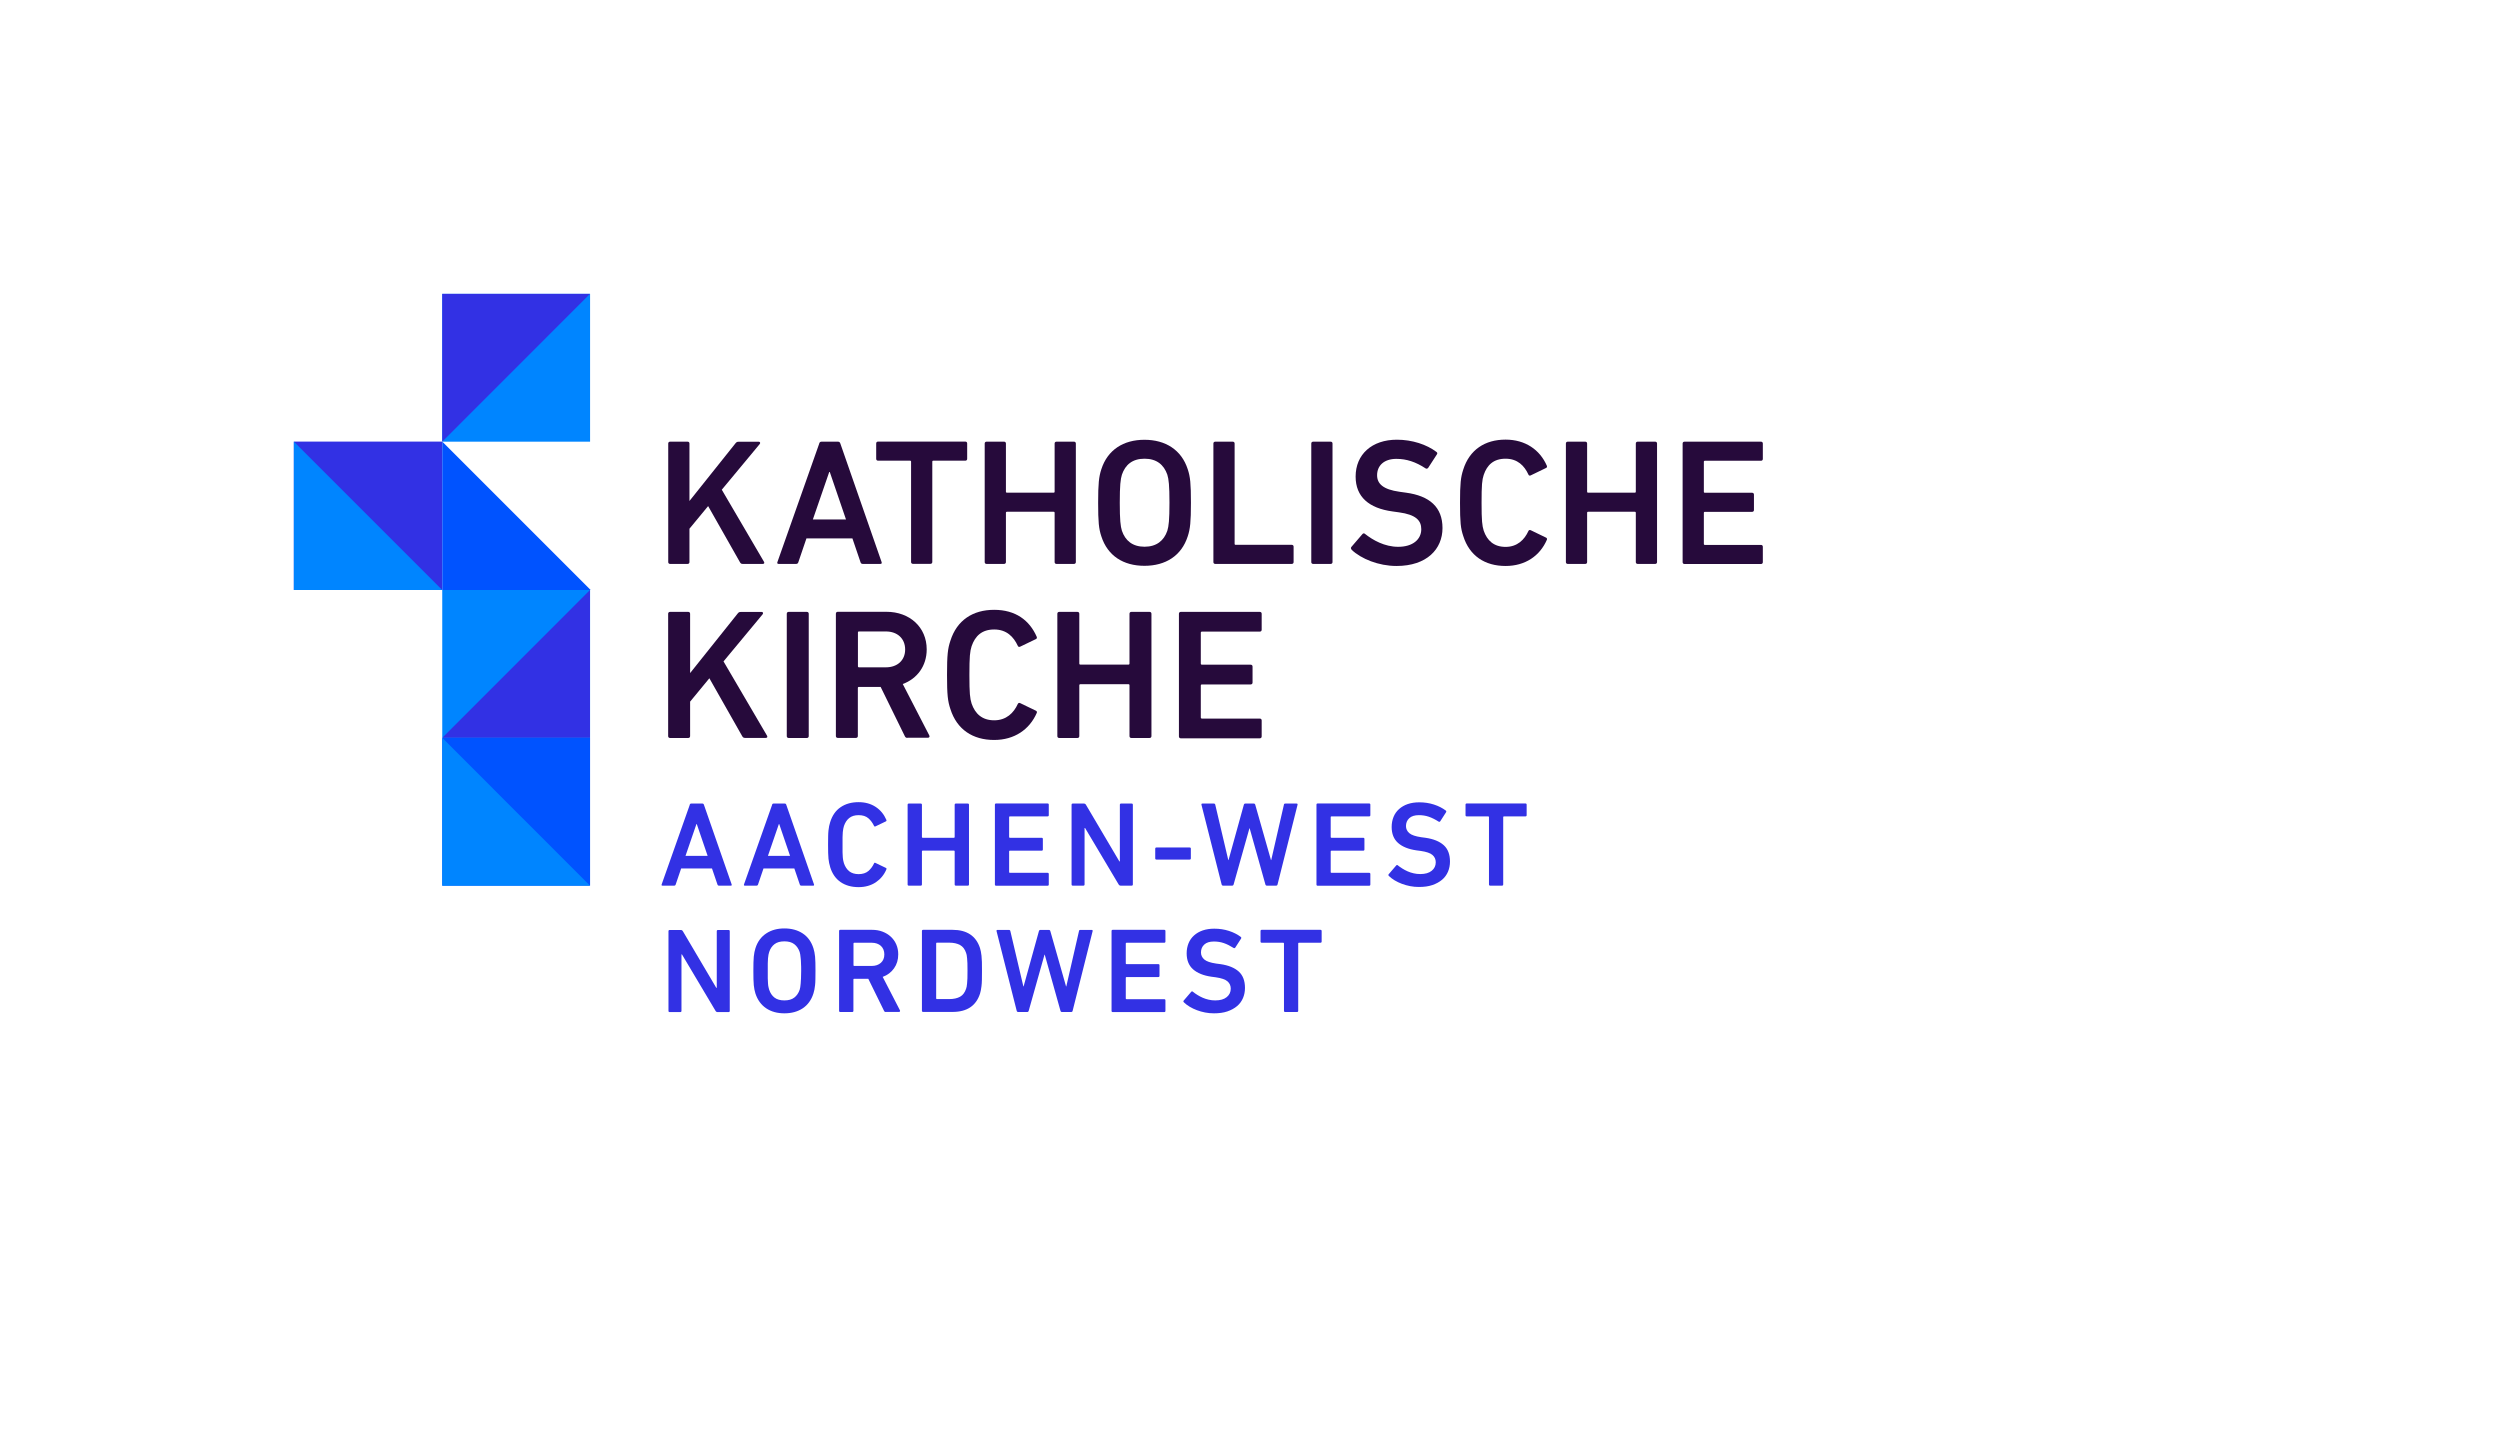
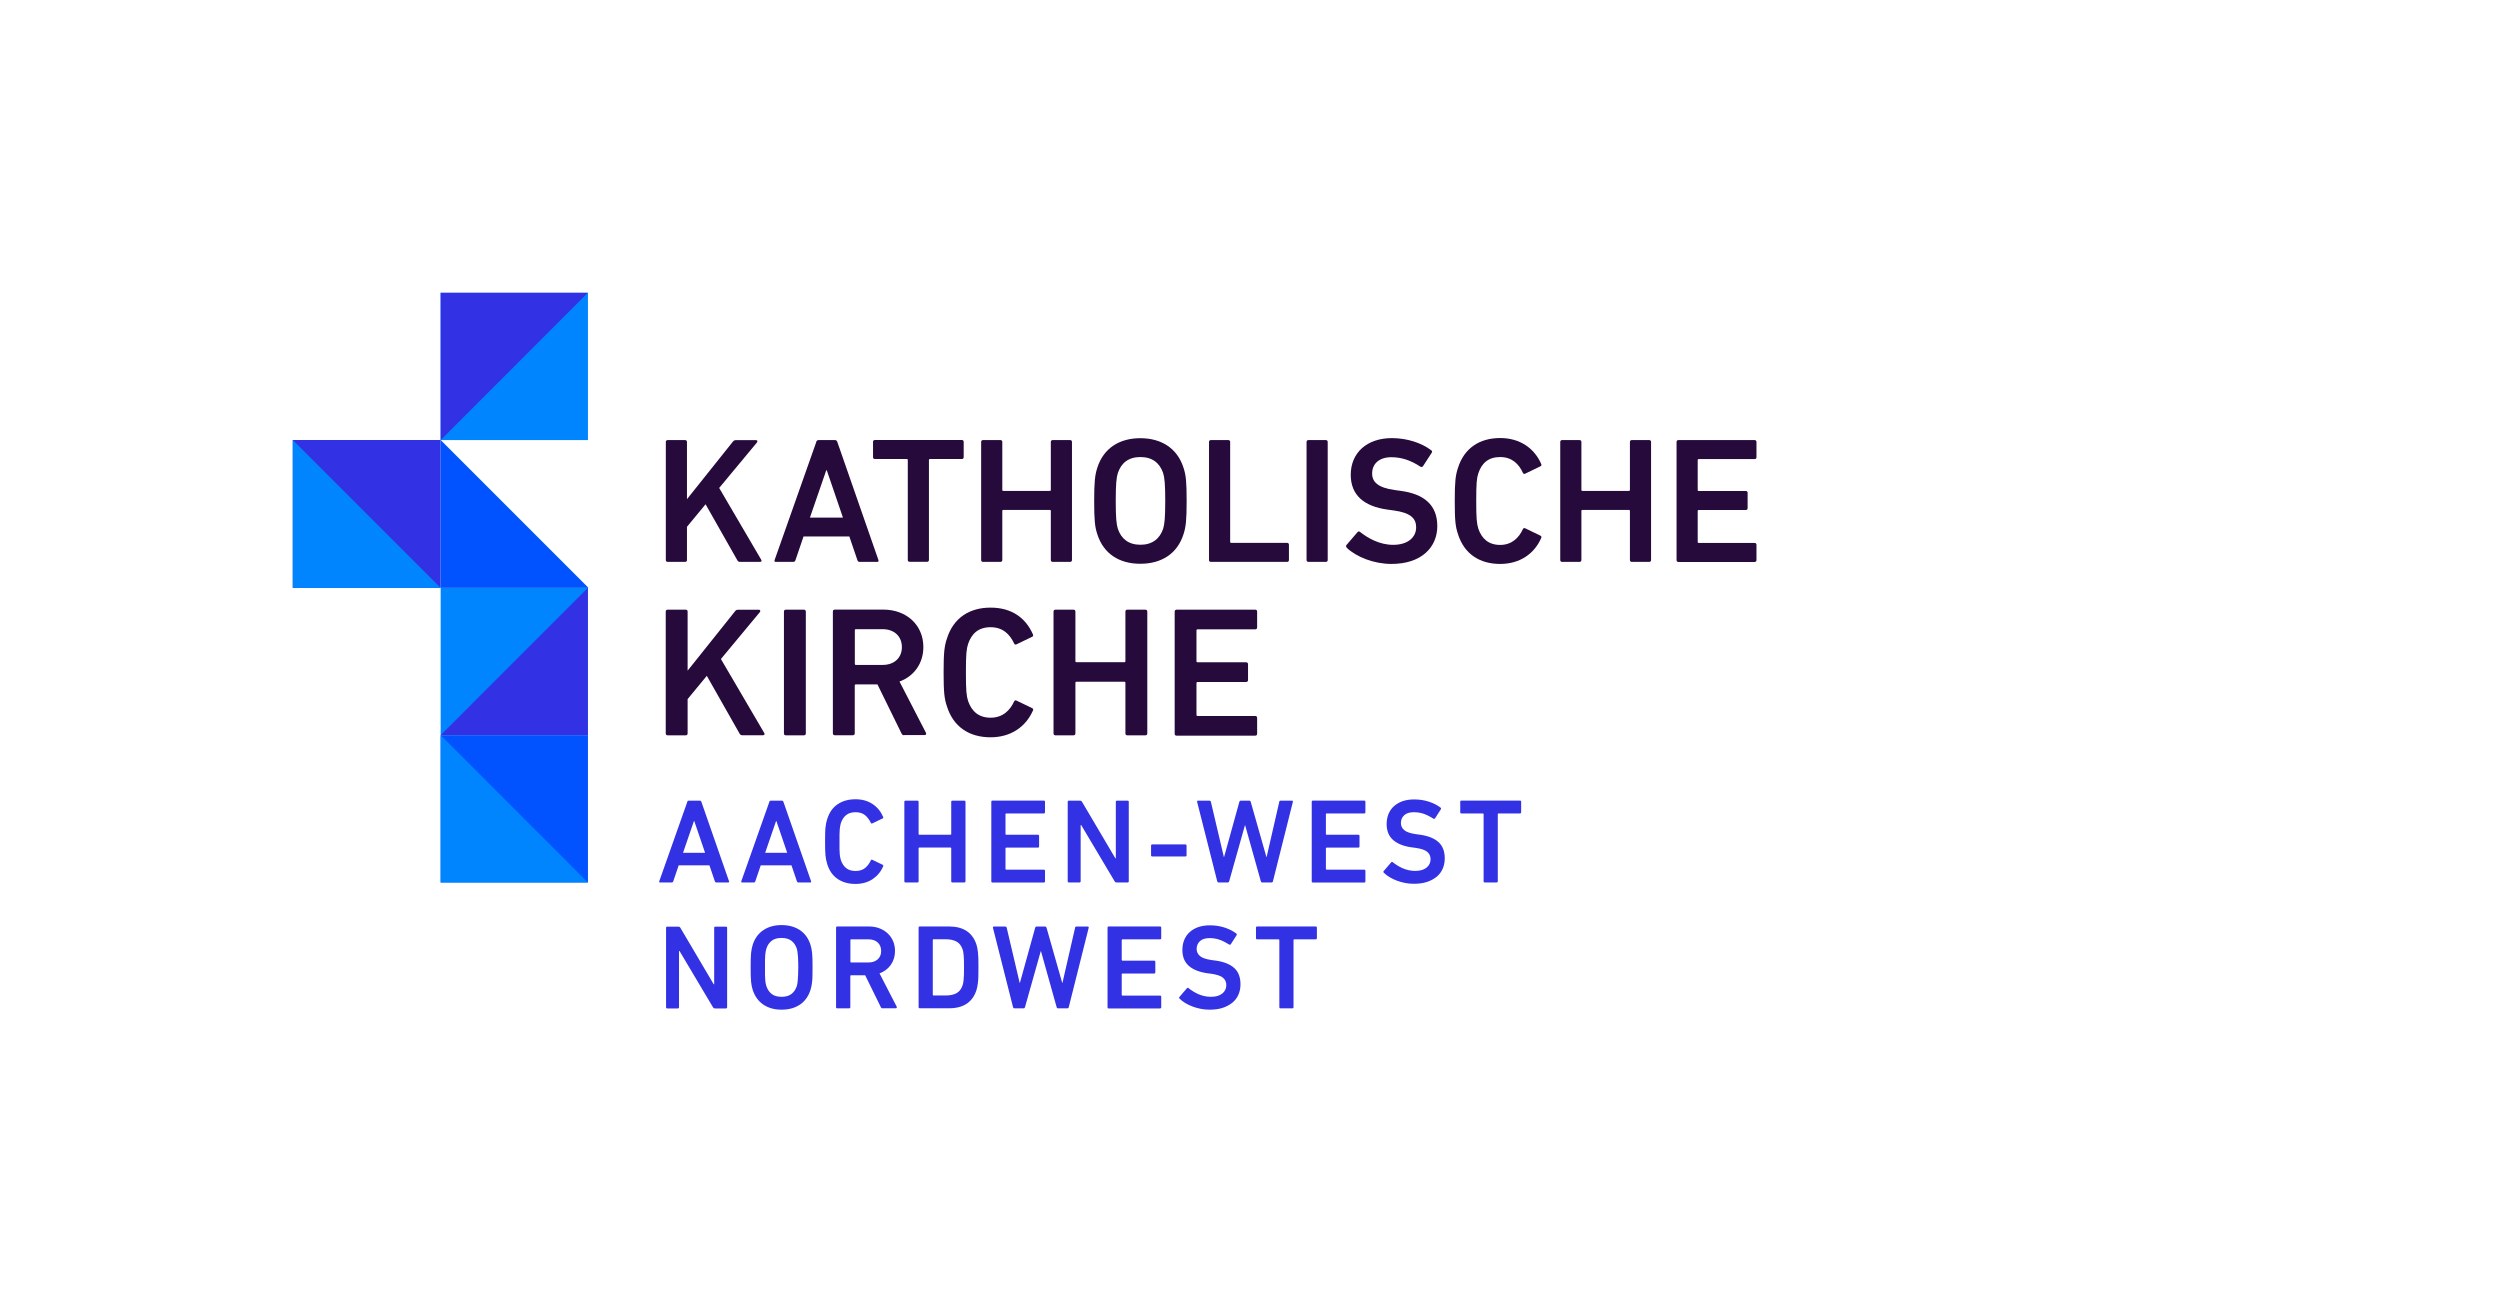
- <svg xmlns="http://www.w3.org/2000/svg" id="Ebene_1" version="1.1" viewBox="0 0 303.9 174.26">
+ <svg xmlns="http://www.w3.org/2000/svg" id="Ebene_1" version="1.1" viewBox="0 0 305 160">
  <defs>
    <style>
      .st0 {
        fill: #0085ff;
      }

      .st1 {
        fill: none;
      }

      .st2 {
        fill: #0053ff;
      }

      .st3 {
        fill: #3231e4;
      }

      .st4 {
        fill: #260a3b;
      }
    </style>
  </defs>
-   <rect class="st1" y="0" width="303.9" height="174.25" />
+   <rect class="st1" y="0" width="305" height="160" />
  <path class="st4" d="M81.22,74.61c0-.14.09-.23.23-.23h2.21c.14,0,.23.09.23.23v7.21l5.79-7.25c.11-.14.2-.18.36-.18h2.57c.14,0,.2.16.09.29l-4.75,5.72,5.29,9.03c.09.16.02.27-.16.27h-2.5c-.18,0-.25-.05-.34-.18l-4.01-7.07-2.34,2.84v4.19c0,.14-.09.23-.23.23h-2.21c-.14,0-.23-.09-.23-.23,0,0,0-14.87,0-14.87Z" />
  <path class="st4" d="M95.64,74.61c0-.14.09-.23.23-.23h2.21c.14,0,.23.09.23.23v14.87c0,.14-.09.23-.23.23h-2.21c-.14,0-.23-.09-.23-.23v-14.87Z" />
  <path class="st4" d="M110.32,89.7c-.18,0-.27-.07-.34-.23l-2.93-5.97h-2.64c-.09,0-.13.05-.13.14v5.83c0,.14-.09.23-.23.23h-2.21c-.14,0-.23-.09-.23-.23v-14.87c0-.14.09-.23.23-.23h5.92c2.82,0,4.89,1.87,4.89,4.57,0,2.01-1.15,3.56-2.91,4.21l3.22,6.24c.09.16,0,.29-.16.29h-2.5l.02.02ZM110.03,78.95c0-1.33-.95-2.19-2.34-2.19h-3.27c-.09,0-.13.04-.13.14v4.08c0,.09.04.14.13.14h3.27c1.4,0,2.34-.86,2.34-2.16h0Z" />
  <path class="st4" d="M115.12,82.04c0-2.43.09-3.2.41-4.15.79-2.5,2.73-3.76,5.32-3.76s4.3,1.26,5.18,3.29c.04.11,0,.23-.11.27l-1.91.92c-.14.07-.25,0-.29-.11-.5-1.08-1.35-1.98-2.86-1.98s-2.32.79-2.75,2.03c-.2.63-.27,1.24-.27,3.49s.07,2.86.27,3.49c.43,1.24,1.28,2.03,2.75,2.03s2.37-.9,2.86-1.98c.05-.11.16-.18.29-.11l1.91.92c.11.05.16.16.11.27-.88,2.03-2.73,3.29-5.18,3.29-2.59,0-4.53-1.26-5.32-3.76-.32-.95-.41-1.71-.41-4.14h0Z" />
  <path class="st4" d="M128.53,74.61c0-.14.09-.23.23-.23h2.21c.14,0,.23.09.23.23v6.04c0,.09.04.14.14.14h5.83c.09,0,.13-.04.13-.14v-6.04c0-.14.09-.23.23-.23h2.21c.14,0,.23.09.23.23v14.87c0,.14-.09.23-.23.23h-2.21c-.14,0-.23-.09-.23-.23v-6.17c0-.09-.04-.14-.13-.14h-5.83c-.09,0-.14.05-.14.14v6.17c0,.14-.09.23-.23.23h-2.21c-.14,0-.23-.09-.23-.23v-14.87Z" />
  <path class="st4" d="M143.31,74.61c0-.14.09-.23.23-.23h9.6c.14,0,.23.09.23.23v1.94c0,.14-.09.23-.23.23h-7.03c-.09,0-.14.04-.14.14v3.74c0,.09.05.14.14.14h5.92c.14,0,.23.09.23.23v1.94c0,.14-.09.23-.23.23h-5.92c-.09,0-.14.05-.14.14v3.87c0,.09.05.14.14.14h7.03c.14,0,.23.09.23.23v1.94c0,.14-.09.23-.23.23h-9.6c-.14,0-.23-.09-.23-.23v-14.91Z" />
  <path class="st4" d="M81.23,53.91c0-.13.09-.22.22-.22h2.14c.13,0,.22.09.22.22v6.99l5.61-7.03c.11-.13.2-.17.35-.17h2.49c.13,0,.2.15.09.28l-4.61,5.55,5.13,8.76c.09.15.02.26-.15.26h-2.42c-.17,0-.24-.04-.33-.17l-3.89-6.86-2.27,2.75v4.06c0,.13-.09.22-.22.22h-2.14c-.13,0-.22-.09-.22-.22,0,0,0-14.42,0-14.42Z" />
  <path class="st4" d="M99.58,53.91c.04-.13.13-.22.28-.22h2.01c.15,0,.24.09.28.22l5.02,14.42c.04.13,0,.22-.15.22h-2.14c-.15,0-.24-.07-.28-.22l-.98-2.88h-5.59l-.98,2.88c-.04.15-.13.22-.28.22h-2.12c-.15,0-.2-.09-.15-.22l5.09-14.42h0ZM102.84,63.15l-1.97-5.77h-.07l-1.99,5.77h4.03Z" />
  <path class="st4" d="M110.97,68.54c-.13,0-.22-.09-.22-.22v-12.19c0-.09-.04-.13-.13-.13h-3.89c-.13,0-.22-.09-.22-.22v-1.88c0-.13.09-.22.22-.22h10.62c.13,0,.22.09.22.22v1.88c0,.13-.09.22-.22.22h-3.89c-.09,0-.13.04-.13.13v12.19c0,.13-.09.22-.22.22h-2.14Z" />
  <path class="st4" d="M119.7,53.91c0-.13.09-.22.22-.22h2.14c.13,0,.22.09.22.22v5.85c0,.09.04.13.13.13h5.66c.09,0,.13-.04.13-.13v-5.85c0-.13.09-.22.22-.22h2.14c.13,0,.22.09.22.22v14.42c0,.13-.09.22-.22.22h-2.14c-.13,0-.22-.09-.22-.22v-5.99c0-.09-.04-.13-.13-.13h-5.66c-.09,0-.13.04-.13.13v5.99c0,.13-.09.22-.22.22h-2.14c-.13,0-.22-.09-.22-.22,0,0,0-14.42,0-14.42Z" />
  <path class="st4" d="M133.88,65.2c-.31-.92-.39-1.75-.39-4.08s.09-3.17.39-4.08c.76-2.36,2.69-3.58,5.24-3.58s4.5,1.22,5.26,3.58c.31.92.39,1.75.39,4.08s-.09,3.17-.39,4.08c-.76,2.36-2.69,3.58-5.26,3.58s-4.48-1.22-5.24-3.58ZM141.9,64.52c.17-.55.26-1.31.26-3.41s-.09-2.86-.26-3.41c-.42-1.2-1.29-1.94-2.77-1.94s-2.34.74-2.75,1.94c-.17.55-.26,1.29-.26,3.41s.09,2.86.26,3.41c.41,1.2,1.29,1.94,2.75,1.94s2.36-.74,2.77-1.94Z" />
  <path class="st4" d="M147.5,53.91c0-.13.09-.22.22-.22h2.14c.13,0,.22.09.22.22v12.19c0,.09.04.13.13.13h6.82c.13,0,.22.09.22.22v1.88c0,.13-.09.22-.22.22h-9.31c-.13,0-.22-.09-.22-.22v-14.42h0Z" />
  <path class="st4" d="M159.4,53.91c0-.13.09-.22.22-.22h2.14c.13,0,.22.09.22.22v14.42c0,.13-.09.22-.22.22h-2.14c-.13,0-.22-.09-.22-.22v-14.42Z" />
  <path class="st4" d="M164.31,66.82c-.09-.09-.13-.22-.04-.33l1.35-1.57c.09-.11.22-.11.31-.02.96.76,2.38,1.57,4.04,1.57,1.77,0,2.8-.9,2.8-2.14,0-1.07-.66-1.77-2.71-2.05l-.79-.11c-2.86-.39-4.48-1.77-4.48-4.24,0-2.69,1.97-4.48,5.02-4.48,1.86,0,3.63.59,4.81,1.49.11.09.13.17.04.31l-1.05,1.62c-.09.11-.2.13-.31.07-1.2-.79-2.32-1.16-3.56-1.16-1.51,0-2.34.83-2.34,1.99,0,1.03.72,1.73,2.73,2.01l.79.11c2.86.39,4.43,1.75,4.43,4.3s-1.9,4.61-5.59,4.61c-2.18,0-4.3-.87-5.46-1.97h.01Z" />
  <path class="st4" d="M177.48,61.11c0-2.36.09-3.1.39-4.02.76-2.42,2.64-3.65,5.15-3.65,2.38,0,4.17,1.22,5.02,3.19.04.11,0,.22-.11.26l-1.86.9c-.13.07-.24,0-.28-.11-.48-1.05-1.31-1.92-2.77-1.92s-2.25.76-2.66,1.97c-.2.61-.26,1.2-.26,3.39s.07,2.77.26,3.39c.41,1.2,1.24,1.97,2.66,1.97s2.29-.87,2.77-1.92c.04-.11.15-.17.28-.11l1.86.9c.11.04.15.15.11.26-.85,1.97-2.64,3.19-5.02,3.19-2.51,0-4.39-1.22-5.15-3.65-.31-.92-.39-1.66-.39-4.02v-.02Z" />
  <path class="st4" d="M190.35,53.91c0-.13.09-.22.22-.22h2.14c.13,0,.22.09.22.22v5.85c0,.09.04.13.13.13h5.66c.09,0,.13-.04.13-.13v-5.85c0-.13.09-.22.22-.22h2.14c.13,0,.22.09.22.22v14.42c0,.13-.09.22-.22.22h-2.14c-.13,0-.22-.09-.22-.22v-5.99c0-.09-.04-.13-.13-.13h-5.66c-.09,0-.13.04-.13.13v5.99c0,.13-.09.22-.22.22h-2.14c-.13,0-.22-.09-.22-.22v-14.42Z" />
  <path class="st4" d="M204.54,53.91c0-.13.09-.22.22-.22h9.31c.13,0,.22.09.22.22v1.88c0,.13-.09.22-.22.22h-6.82c-.09,0-.13.04-.13.13v3.63c0,.09.04.13.13.13h5.74c.13,0,.22.09.22.22v1.88c0,.13-.09.22-.22.22h-5.74c-.09,0-.13.04-.13.13v3.76c0,.09.04.13.13.13h6.82c.13,0,.22.09.22.22v1.88c0,.13-.09.22-.22.22h-9.31c-.13,0-.22-.09-.22-.22v-14.42h0Z" />
  <g>
    <rect class="st3" x="35.72" y="53.68" width="18.04" height="18.04" />
    <polygon class="st0" points="35.72 53.68 35.72 71.72 53.76 71.72 35.72 53.68" />
  </g>
  <g>
    <rect class="st0" x="53.76" y="35.72" width="17.97" height="17.97" />
    <polyline class="st3" points="71.72 35.72 53.76 35.72 53.76 53.69" />
  </g>
  <g>
    <rect class="st0" x="53.76" y="71.72" width="17.97" height="17.97" />
    <polyline class="st3" points="53.76 89.69 71.72 89.69 71.72 71.72" />
  </g>
  <g>
    <rect class="st2" x="53.76" y="89.69" width="17.97" height="17.97" />
    <polyline class="st0" points="71.72 107.66 53.76 107.66 53.76 89.69" />
  </g>
  <polygon class="st2" points="53.76 71.72 71.8 71.72 53.76 53.68 53.76 71.72" />
  <g>
    <path class="st3" d="M83.84,97.83c.03-.1.09-.15.19-.15h1.35c.1,0,.16.05.19.15l3.37,9.68c.03.1,0,.15-.1.15h-1.44c-.1,0-.16-.05-.19-.15l-.66-1.94h-3.75l-.66,1.94c-.03.1-.09.15-.19.15h-1.42c-.1,0-.13-.05-.1-.15l3.42-9.68ZM86.02,104.04l-1.32-3.87h-.04l-1.33,3.87h2.7Z" />
    <path class="st3" d="M93.85,97.83c.03-.1.09-.15.19-.15h1.35c.1,0,.16.05.19.15l3.37,9.68c.03.1,0,.15-.1.15h-1.44c-.1,0-.16-.05-.19-.15l-.66-1.94h-3.75l-.66,1.94c-.03.1-.09.15-.19.15h-1.42c-.1,0-.13-.05-.1-.15l3.42-9.68ZM96.04,104.04l-1.32-3.87h-.04l-1.33,3.87h2.7Z" />
    <path class="st3" d="M100.91,105.37c-.05-.16-.09-.31-.12-.46-.03-.15-.06-.33-.08-.53s-.03-.44-.04-.71c0-.27-.01-.6-.01-1.01s0-.72.01-1c0-.27.02-.51.04-.71.02-.2.05-.38.08-.53s.08-.31.12-.46c.25-.82.68-1.44,1.28-1.84.6-.41,1.33-.61,2.18-.61.8,0,1.49.19,2.08.58.58.38,1.01.91,1.3,1.58.03.09,0,.15-.07.18l-1.25.6c-.09.05-.15.02-.19-.07-.17-.35-.39-.66-.68-.91s-.68-.38-1.18-.38-.86.12-1.15.35c-.29.23-.5.56-.64.97-.03.11-.06.21-.08.32s-.04.25-.06.42-.03.38-.03.62c0,.24,0,.55,0,.91s0,.68,0,.92c0,.24.01.44.03.61s.03.31.06.42.05.22.08.31c.14.41.35.73.64.97.29.23.67.35,1.15.35s.89-.13,1.18-.38.52-.56.68-.91c.04-.1.1-.12.19-.07l1.25.6c.08.03.1.09.07.18-.28.67-.72,1.19-1.3,1.58-.58.38-1.27.58-2.08.58-.85,0-1.58-.2-2.18-.61-.6-.41-1.03-1.02-1.28-1.84Z" />
    <path class="st3" d="M110.33,97.83c0-.1.05-.15.15-.15h1.44c.1,0,.15.05.15.15v3.92c0,.06.03.09.09.09h3.8c.06,0,.09-.03.09-.09v-3.92c0-.1.05-.15.15-.15h1.44c.1,0,.15.05.15.15v9.68c0,.1-.05.15-.15.15h-1.44c-.1,0-.15-.05-.15-.15v-4.02c0-.06-.03-.09-.09-.09h-3.8c-.06,0-.09.03-.09.09v4.02c0,.1-.05.15-.15.15h-1.44c-.1,0-.15-.05-.15-.15v-9.68Z" />
    <path class="st3" d="M120.94,97.82c0-.1.05-.15.15-.15h6.25c.1,0,.15.05.15.15v1.27c0,.1-.05.15-.15.15h-4.58c-.06,0-.09.03-.09.09v2.42c0,.06.03.09.09.09h3.86c.1,0,.15.05.15.15v1.27c0,.1-.05.15-.15.15h-3.86c-.06,0-.09.03-.09.09v2.51c0,.06.03.09.09.09h4.58c.1,0,.15.05.15.15v1.27c0,.1-.05.15-.15.15h-6.25c-.1,0-.15-.05-.15-.15v-9.69Z" />
    <path class="st3" d="M130.26,97.83c0-.1.05-.15.15-.15h1.35c.11,0,.19.05.25.15l4.06,6.88h.06v-6.88c0-.1.05-.15.15-.15h1.28c.1,0,.15.05.15.15v9.68c0,.1-.05.15-.15.15h-1.33c-.11,0-.19-.05-.25-.15l-4.08-6.86h-.06v6.86c0,.1-.05.15-.15.15h-1.28c-.1,0-.15-.05-.15-.15v-9.68Z" />
    <path class="st3" d="M140.43,104.34v-1.17c0-.1.05-.15.15-.15h4.03c.1,0,.15.05.15.15v1.17c0,.1-.05.15-.15.15h-4.03c-.1,0-.15-.05-.15-.15Z" />
    <path class="st3" d="M154,107.66c-.09,0-.15-.05-.18-.15l-1.91-6.82h-.03l-1.92,6.82c-.03.1-.09.15-.18.15h-1.1c-.09,0-.15-.05-.18-.15l-2.45-9.68c-.02-.1.02-.15.12-.15h1.38c.1,0,.16.05.18.15l1.58,6.72h.03l1.86-6.72c.03-.1.09-.15.18-.15h1.03c.09,0,.15.05.18.15l1.91,6.72h.03l1.54-6.72c0-.1.07-.15.18-.15h1.36c.1,0,.14.05.12.15l-2.43,9.68c-.02.1-.08.15-.18.15h-1.11Z" />
    <path class="st3" d="M160.03,97.82c0-.1.05-.15.15-.15h6.25c.1,0,.15.05.15.15v1.27c0,.1-.05.15-.15.15h-4.58c-.06,0-.09.03-.09.09v2.42c0,.06.03.09.09.09h3.86c.1,0,.15.05.15.15v1.27c0,.1-.05.15-.15.15h-3.86c-.06,0-.09.03-.09.09v2.51c0,.06.03.09.09.09h4.58c.1,0,.15.05.15.15v1.27c0,.1-.05.15-.15.15h-6.25c-.1,0-.15-.05-.15-.15v-9.69Z" />
    <path class="st3" d="M172.5,107.82c-.37,0-.73-.03-1.08-.1-.35-.07-.69-.16-1-.28-.32-.12-.61-.26-.88-.42-.27-.16-.5-.34-.7-.53-.08-.08-.09-.15-.03-.22l.91-1.06c.07-.08.14-.08.21-.01.16.13.33.25.54.38.2.13.42.24.64.34s.47.18.73.24c.25.06.52.09.81.09.6,0,1.06-.13,1.39-.4.33-.27.49-.61.49-1.03,0-.36-.13-.66-.4-.89-.26-.23-.74-.39-1.42-.49l-.53-.07c-.97-.14-1.71-.44-2.23-.9-.52-.46-.78-1.11-.78-1.94,0-.45.08-.86.23-1.23s.38-.69.67-.95c.29-.26.65-.47,1.06-.61.42-.14.88-.21,1.4-.21.63,0,1.22.09,1.78.27.56.18,1.04.43,1.44.73.07.06.08.13.03.21l-.7,1.09c-.06.08-.13.09-.21.04-.41-.26-.81-.46-1.19-.59-.38-.13-.78-.19-1.2-.19-.51,0-.9.12-1.17.37-.27.25-.4.57-.4.96,0,.34.14.63.41.86.27.23.75.39,1.43.49l.53.07c.97.14,1.71.44,2.22.9.51.46.76,1.13.76,1.99,0,.44-.08.85-.24,1.23-.16.38-.4.71-.72.98-.32.27-.72.49-1.19.65-.47.16-1.01.23-1.63.23Z" />
    <path class="st3" d="M181.15,107.66c-.1,0-.15-.05-.15-.15v-8.18c0-.06-.03-.09-.09-.09h-2.61c-.1,0-.15-.05-.15-.15v-1.27c0-.1.05-.15.15-.15h7.13c.1,0,.15.05.15.15v1.27c0,.1-.05.15-.15.15h-2.61c-.06,0-.09.03-.09.09v8.18c0,.1-.05.15-.15.15h-1.44Z" />
    <path class="st3" d="M81.26,113.2c0-.1.05-.15.15-.15h1.35c.11,0,.19.05.25.15l4.06,6.88h.06v-6.88c0-.1.05-.15.15-.15h1.28c.1,0,.15.05.15.15v9.68c0,.1-.05.15-.15.15h-1.33c-.11,0-.19-.05-.25-.15l-4.08-6.86h-.06v6.86c0,.1-.05.15-.15.15h-1.28c-.1,0-.15-.05-.15-.15v-9.68Z" />
    <path class="st3" d="M95.35,123.18c-.86,0-1.6-.2-2.21-.61s-1.05-1.01-1.31-1.8c-.05-.16-.09-.31-.12-.47-.03-.16-.06-.34-.08-.54-.02-.21-.03-.45-.04-.73,0-.28-.01-.61-.01-1.01s0-.73.01-1.01.02-.52.04-.73c.02-.21.05-.39.08-.54.03-.16.08-.31.12-.47.25-.79.69-1.39,1.31-1.8s1.35-.61,2.21-.61,1.61.2,2.23.61c.62.41,1.05,1.01,1.3,1.8.05.16.09.31.12.47.03.16.06.34.08.54.02.21.03.45.04.73s.01.61.01,1.01,0,.73-.01,1.01c0,.28-.02.52-.04.73-.02.21-.05.39-.08.54-.03.16-.08.31-.12.47-.25.79-.69,1.39-1.3,1.8-.62.41-1.36.61-2.23.61ZM95.35,121.61c.5,0,.9-.11,1.2-.34.3-.23.52-.55.66-.96.03-.09.05-.19.07-.31s.04-.26.05-.44c.01-.18.03-.39.04-.64,0-.25.02-.55.02-.9s0-.65-.02-.9c0-.25-.02-.46-.04-.64-.01-.18-.03-.32-.05-.44s-.04-.22-.07-.31c-.14-.41-.36-.73-.66-.96-.3-.23-.7-.34-1.2-.34s-.9.11-1.2.34c-.3.23-.52.55-.65.96-.03.09-.06.19-.08.31s-.04.26-.06.44c-.01.17-.03.39-.03.64,0,.25,0,.55,0,.9s0,.65,0,.9c0,.25.01.46.03.64.01.17.03.32.06.44s.05.22.08.31c.14.41.35.73.65.96.3.23.7.34,1.2.34Z" />
    <path class="st3" d="M107.68,123.02c-.11,0-.18-.05-.22-.15l-1.91-3.89h-1.72c-.06,0-.09.03-.09.09v3.8c0,.1-.05.15-.15.15h-1.44c-.1,0-.15-.05-.15-.15v-9.69c0-.1.05-.15.15-.15h3.86c.46,0,.88.07,1.27.22.39.15.72.35,1,.61.28.26.51.57.67.94.16.37.24.77.24,1.21,0,.66-.17,1.22-.51,1.7-.34.48-.8.83-1.38,1.04l2.1,4.07s.03.09,0,.13-.06.06-.11.06h-1.63ZM105.97,117.42c.46,0,.83-.13,1.11-.38.28-.25.42-.59.42-1.02s-.14-.78-.42-1.04c-.28-.25-.65-.38-1.11-.38h-2.13c-.06,0-.09.03-.09.09v2.64c0,.06.03.09.09.09h2.13Z" />
    <path class="st3" d="M112.07,113.18c0-.1.05-.15.15-.15h3.57c1.74,0,2.86.74,3.34,2.22.04.13.07.26.1.4.03.14.06.32.08.52.02.21.04.46.05.76s.01.66.01,1.09,0,.8-.01,1.09c0,.3-.03.55-.05.76s-.05.38-.08.52c-.03.14-.06.28-.1.4-.48,1.48-1.59,2.22-3.34,2.22h-3.57c-.1,0-.15-.05-.15-.15v-9.69ZM113.8,121.36c0,.06.03.09.09.09h1.48c.56,0,1-.1,1.34-.29s.58-.52.73-.97c.03-.07.05-.15.07-.26s.04-.23.05-.4.03-.36.04-.61c0-.24.01-.55.01-.91s0-.66-.01-.91c-.01-.24-.02-.45-.04-.61s-.03-.3-.05-.4-.04-.18-.07-.25c-.15-.45-.39-.77-.73-.96s-.78-.29-1.34-.29h-1.48c-.06,0-.09.03-.09.09v6.67Z" />
    <path class="st3" d="M129.09,123.02c-.09,0-.15-.05-.18-.15l-1.91-6.82h-.03l-1.92,6.82c-.03.1-.09.15-.18.15h-1.1c-.09,0-.15-.05-.18-.15l-2.45-9.68c-.02-.1.02-.15.12-.15h1.38c.1,0,.16.05.18.15l1.58,6.72h.03l1.86-6.72c.03-.1.09-.15.18-.15h1.03c.09,0,.15.05.18.15l1.91,6.72h.03l1.54-6.72c0-.1.07-.15.18-.15h1.36c.1,0,.14.05.12.15l-2.43,9.68c-.02.1-.08.15-.18.15h-1.11Z" />
    <path class="st3" d="M135.12,113.18c0-.1.05-.15.15-.15h6.25c.1,0,.15.05.15.15v1.27c0,.1-.05.15-.15.15h-4.58c-.06,0-.09.03-.09.09v2.42c0,.06.03.09.09.09h3.86c.1,0,.15.05.15.15v1.27c0,.1-.05.15-.15.15h-3.86c-.06,0-.09.03-.09.09v2.51c0,.06.03.09.09.09h4.58c.1,0,.15.05.15.15v1.27c0,.1-.05.15-.15.15h-6.25c-.1,0-.15-.05-.15-.15v-9.69Z" />
    <path class="st3" d="M147.58,123.18c-.37,0-.73-.03-1.08-.1-.35-.07-.69-.16-1-.28-.32-.12-.61-.26-.88-.42-.27-.16-.5-.34-.7-.53-.08-.08-.09-.15-.03-.22l.91-1.06c.07-.08.14-.08.21-.01.16.13.33.25.54.38.2.13.42.24.64.34s.47.18.73.24c.25.06.52.09.81.09.6,0,1.06-.13,1.39-.4.33-.27.49-.61.49-1.03,0-.36-.13-.66-.4-.89-.26-.23-.74-.39-1.42-.49l-.53-.07c-.97-.14-1.71-.44-2.23-.9-.52-.46-.78-1.11-.78-1.94,0-.45.08-.86.23-1.23s.38-.69.67-.95c.29-.26.65-.47,1.06-.61.42-.14.88-.21,1.4-.21.63,0,1.22.09,1.78.27.56.18,1.04.43,1.44.73.07.06.08.13.03.21l-.7,1.09c-.06.08-.13.09-.21.04-.41-.26-.81-.46-1.19-.59-.38-.13-.78-.19-1.2-.19-.51,0-.9.12-1.17.37-.27.25-.4.57-.4.96,0,.34.14.63.41.86.27.23.75.39,1.43.49l.53.07c.97.14,1.71.44,2.22.9.51.46.76,1.13.76,1.99,0,.44-.08.85-.24,1.23-.16.38-.4.71-.72.98-.32.27-.72.49-1.19.65-.47.16-1.01.23-1.63.23Z" />
    <path class="st3" d="M156.23,123.02c-.1,0-.15-.05-.15-.15v-8.18c0-.06-.03-.09-.09-.09h-2.61c-.1,0-.15-.05-.15-.15v-1.27c0-.1.05-.15.15-.15h7.13c.1,0,.15.05.15.15v1.27c0,.1-.05.15-.15.15h-2.61c-.06,0-.09.03-.09.09v8.18c0,.1-.05.15-.15.15h-1.44Z" />
  </g>
</svg>
